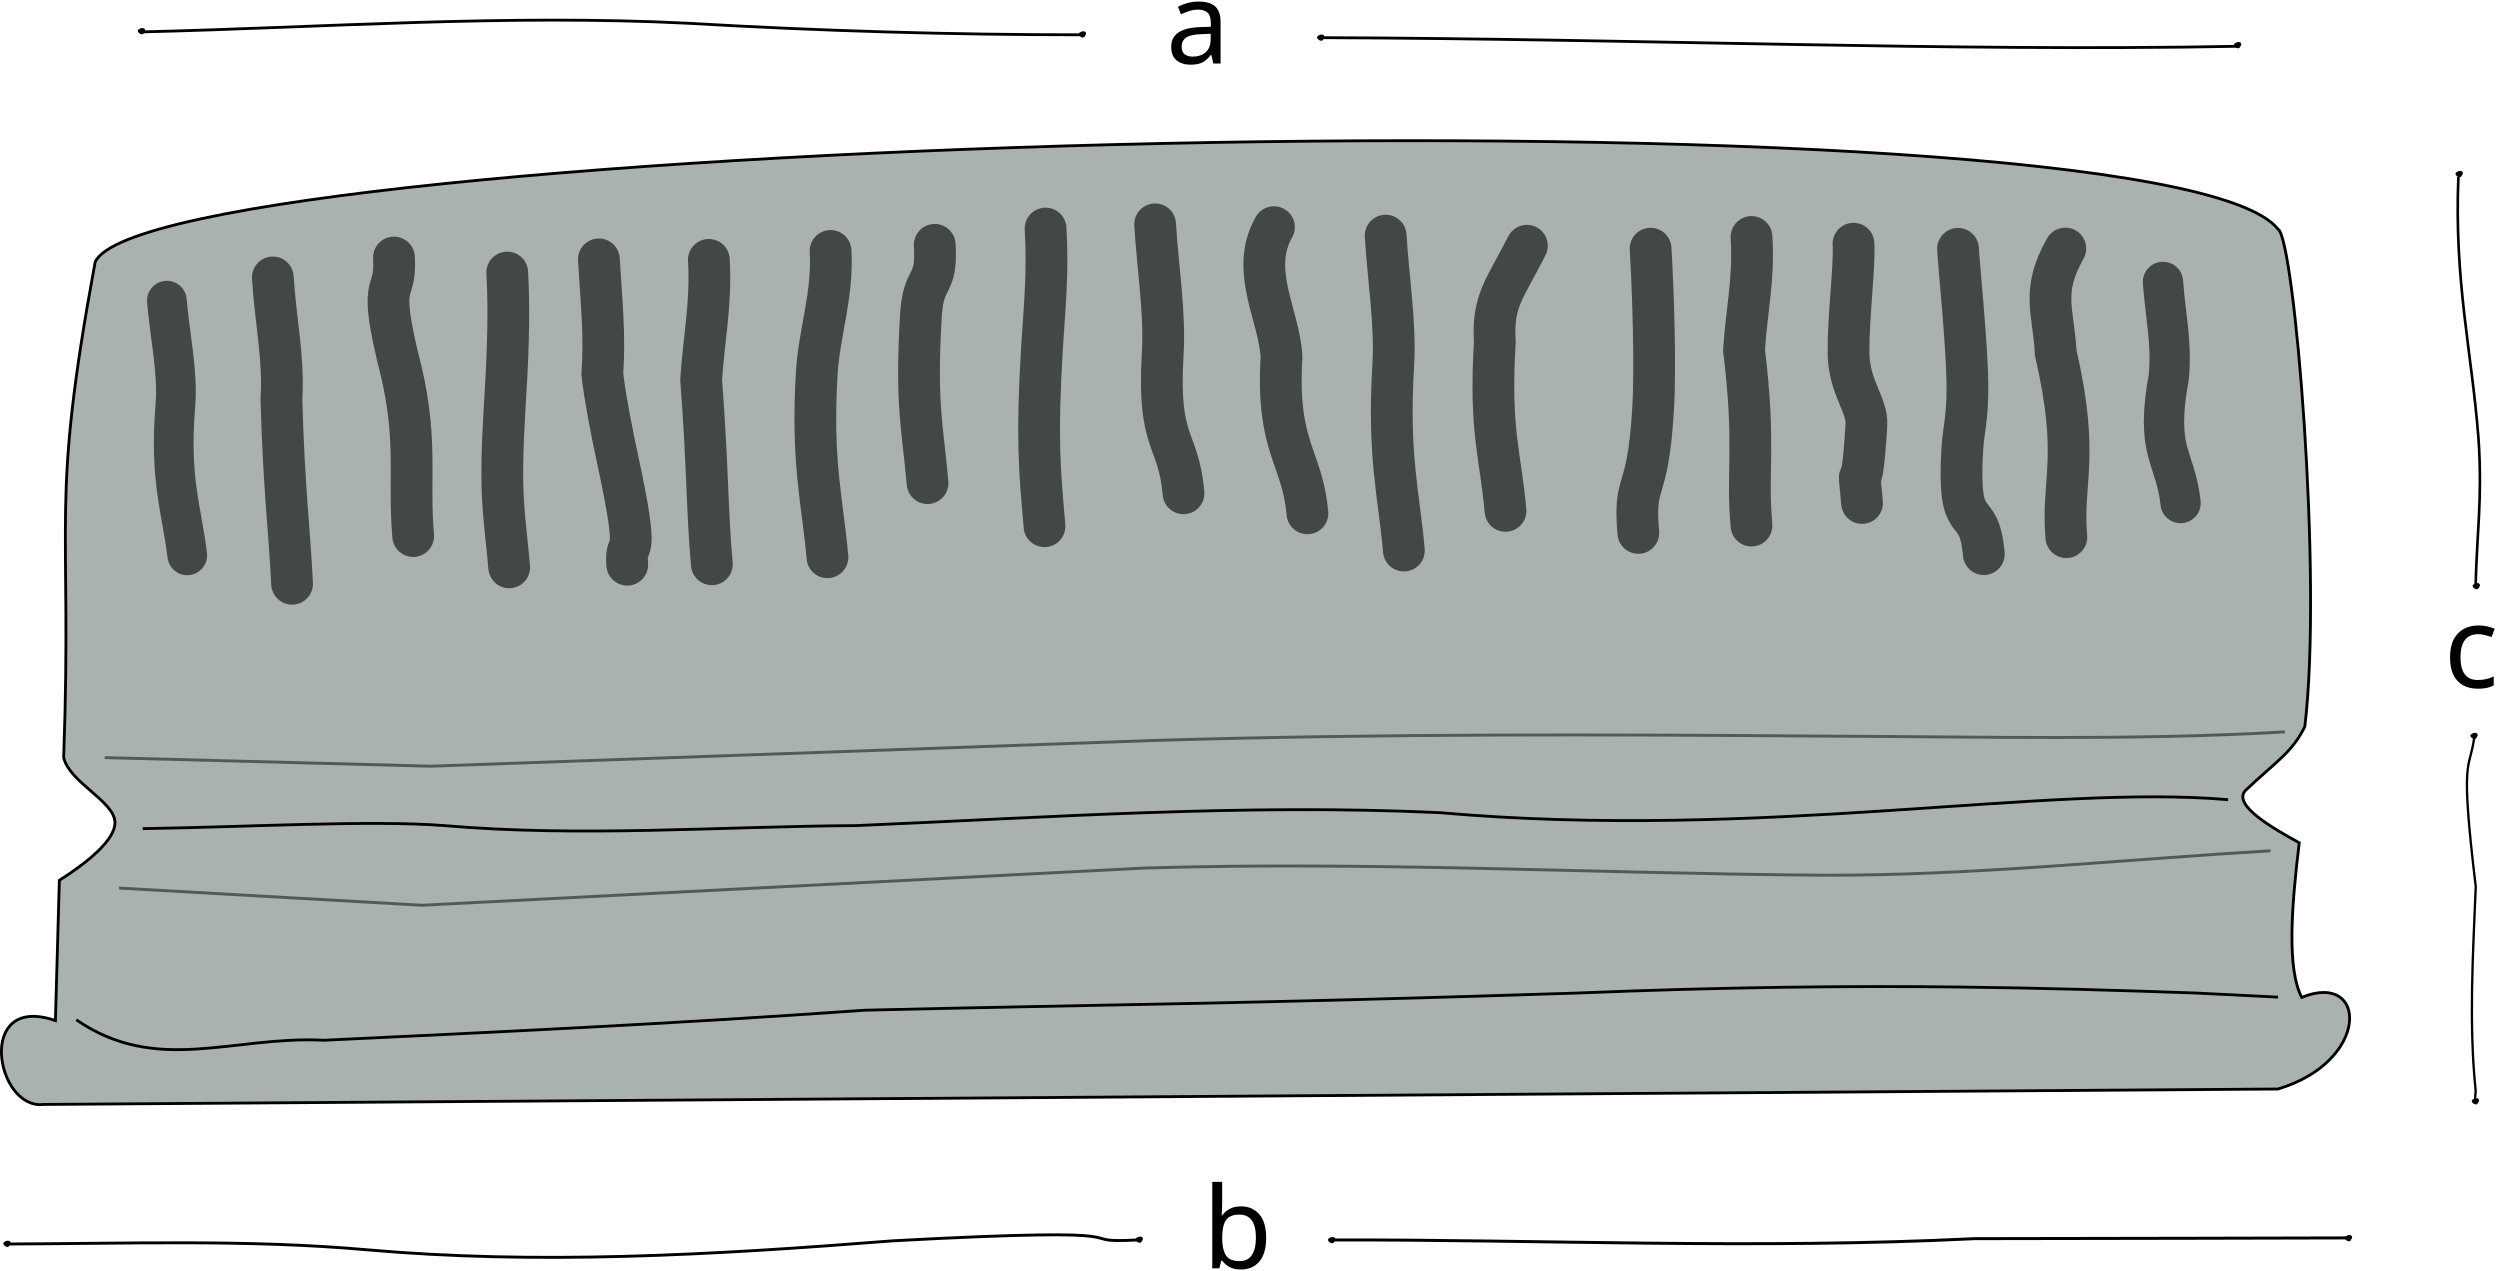
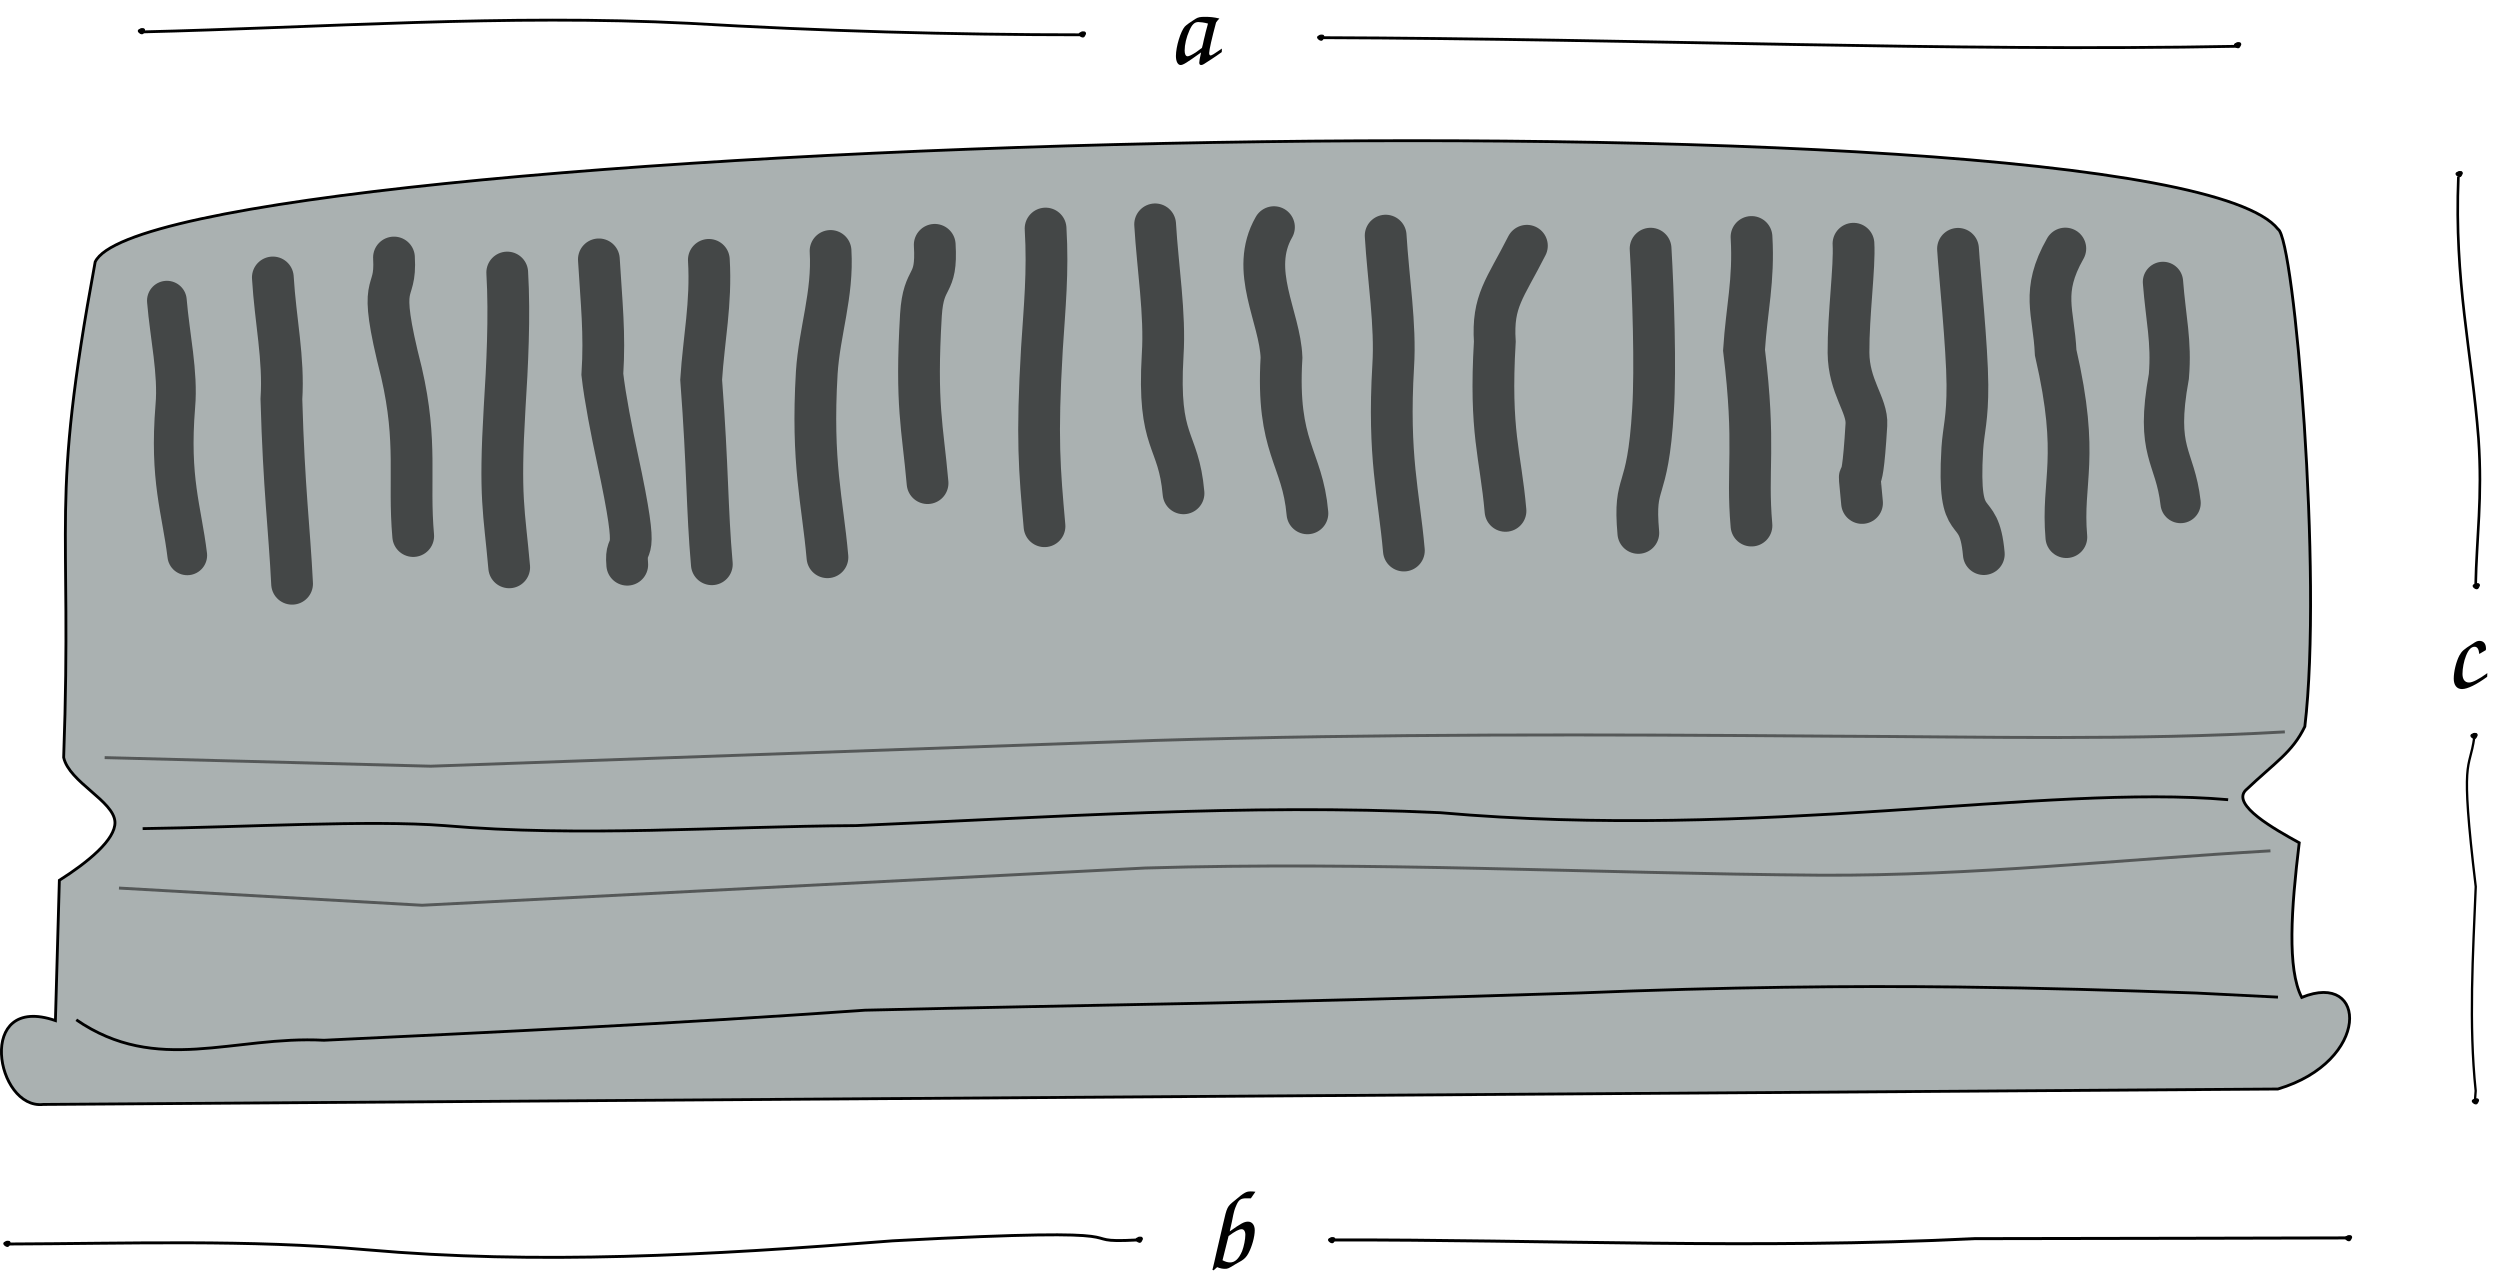
<svg xmlns="http://www.w3.org/2000/svg" viewBox="0 0 232.655 118.195">
  <path fill="#aab1b1" stroke="#000" stroke-width=".265" d="M212.002 21.33C201.11 7.516 14.277 12.836 8.857 24.376 4.59 47.522 6.752 47.636 5.925 70.492c.513 2.304 4.691 4.055 4.774 6.009.069 1.63-2.539 3.752-5.175 5.423l-.367 13.052c-7.468-2.565-5.544 8.316-1.122 7.805l207.953-1.435c8.638-2.572 8.358-11.038 2.215-8.525-1.366-2.649-.982-8.214-.232-14.39-2.298-1.268-6.316-3.514-4.986-4.888 2.774-2.63 4.347-3.526 5.508-5.931 1.673-14.027-.983-45.416-2.49-46.282z" />
  <path fill="none" stroke="#000" stroke-linecap="round" stroke-width="3.695" d="M15.53 27.98c.27 3.274 1.06 6.724.786 9.812-.558 6.844.592 9.615 1.111 13.89" opacity=".6" />
  <path fill="none" stroke="#000" stroke-linecap="round" stroke-width="3.886" d="M25.391 25.82c.242 4.048 1.042 7.512.797 11.33.241 8.464.73 11.89.994 17.176M36.664 23.964c.241 4.048-1.697 1.281.702 10.707 1.514 6.566.624 9.928 1.088 15.215M47.204 25.362c.242 4.048.002 8.76-.243 12.578-.5 8.463-.038 9.572.426 14.859M55.732 24.137c.242 4.048.569 6.889.324 10.707.248 2.198.878 5.38 1.386 7.735 2.316 10.727.676 7.064.931 9.975M65.967 24.183c.242 4.048-.471 7.334-.716 11.152.636 8.464.53 11.89.994 17.176M77.293 23.353c.242 4.048-1.038 7.512-1.283 11.33-.499 8.464.53 11.89.994 17.176M86.988 22.783c.242 4.048-1.038 2.7-1.283 6.518-.499 8.464.151 10.375.616 15.661M97.304 21.268c.242 4.048-.093 7.334-.338 11.152-.498 8.464-.226 11.266.238 16.552M107.499 20.878c.241 4.048.947 8.314.702 12.133-.499 8.463 1.475 7.612 1.94 12.898M118.558 21.138c-2.323 4.048.558 8.314.702 12.133-.499 8.463 1.948 9.215 2.412 14.502M128.952 21.927c.242 4.048.947 8.314.702 12.133-.499 8.463.53 11.889.994 17.176M142.097 22.87c-2.048 4.047-3.228 5.106-2.986 8.924-.498 8.463.53 10.463.994 15.75M153.607 23.14c.241 4.047.474 11.165.229 14.983-.499 8.464-1.834 6.186-1.37 11.473" opacity=".6" />
  <path fill="none" stroke="#000" stroke-linecap="round" stroke-width="3.75" d="M201.29 26.236c.265 3.438.82 5.542.55 8.786-1.313 7.19.581 7.3 1.09 11.791" opacity=".6" />
  <path fill="none" stroke="#000" stroke-linecap="round" stroke-width="3.886" d="M192.202 23.13c-2.3 4.047-1.076 5.864-.897 9.682 2.282 9.893.532 11.89.994 17.176M172.488 22.681c.127 2.123-.483 6.605-.462 10.133.019 3.197 1.78 4.894 1.664 6.71-.499 8.463-.87 1.998-.405 7.284M162.999 22.052c.241 4.048-.452 6.713-.697 10.531 1.1 9.029.23 11.042.694 16.328" opacity=".6" />
  <path fill="none" stroke="#000" stroke-width=".265" d="M13.275 77.113c9.52-.135 21.217-.815 28.065-.282 12.785 1.102 25.57.078 38.356 0 18.113-.77 36.226-2.055 54.339-1.2 29.741 2.62 56.339-2.695 73.32-1.209" />
  <path fill="none" stroke="#000" stroke-width=".275" d="M212.632 68.11c-14.091.818-28.183.448-42.274.399-21.39-.167-41.987-.233-62.98.4l-67.294 2.395-30.344-.799" opacity=".5" />
  <path fill="none" stroke="#000" stroke-width=".265" d="M7.1 94.905c7.517 5.166 14.59 1.462 23.053 1.903 16.12-.767 32.152-1.512 50.342-2.797 22.04-.53 34.786-.57 66.325-1.598 13.983-.568 25.347-.674 35.46-.56 7.904.09 15.045.315 22.074.56l7.64.383" />
  <path fill="none" stroke="#000" stroke-width=".272" d="M.788 115.77c11.295-.041 22.293-.439 33.36.538 15.751 1.39 31.773.522 48.943-.835 25.853-1.391 15.74.303 22.773-.081" />
  <path fill="none" stroke="#000" stroke-width=".279" d="M124.006 115.391c19.916-.036 39.3.885 59.755-.12 12.984-.022 29.184-.046 34.928-.069" />
-   <text xml:space="preserve" x="110.302" y="212.913" stroke-width=".265" font-family="sans-serif" font-size="10.583" font-weight="400" letter-spacing="0" style="line-height:1.25" transform="translate(1.609 -94.878)" word-spacing="0">
+   <text xml:space="preserve" x="110.302" y="212.913" stroke-width=".265" font-family="'Caveat',cursive" font-size="10.583" font-weight="400" letter-spacing="0" style="line-height:1.25" transform="translate(1.609 -94.878)" word-spacing="0">
    <tspan x="110.302" y="212.913">b</tspan>
  </text>
  <path stroke="#000" stroke-width=".115" d="M105.862 115.216c.11-.101.252-.077.372-.057.144.13.018.217-.014.32-.084.172-.18.134-.31.076-.364-.241-.048-.34-.048-.34zM.49 115.6c.11-.102.252-.078.372-.058.144.13.018.218-.014.32-.084.173-.18.134-.31.076-.364-.24-.048-.339-.048-.339zM123.772 115.257c.11-.101.252-.077.372-.057.144.13.018.217-.014.32-.084.172-.179.134-.309.076-.365-.241-.049-.34-.049-.34zM218.398 115.074c.11-.101.252-.077.371-.057.145.13.018.217-.014.32-.083.172-.179.134-.309.076-.365-.242-.048-.34-.048-.34zM228.698 16.047c.11-.101.252-.077.371-.057.145.13.018.218-.014.32-.083.173-.179.134-.309.076-.364-.241-.048-.339-.048-.339zM230.21 102.34c.11-.102.252-.078.371-.058.145.13.018.218-.014.32-.084.172-.179.134-.309.076-.365-.241-.048-.339-.048-.339z" />
-   <text xml:space="preserve" x="225.821" y="158.864" stroke-width=".265" font-family="sans-serif" font-size="10.583" font-weight="400" letter-spacing="0" style="line-height:1.25" transform="translate(1.609 -94.878)" word-spacing="0">
+   <text xml:space="preserve" x="225.821" y="158.864" stroke-width=".265" font-family="'Caveat',cursive" font-size="10.583" font-weight="400" letter-spacing="0" style="line-height:1.25" transform="translate(1.609 -94.878)" word-spacing="0">
    <tspan x="225.821" y="158.864">c</tspan>
  </text>
  <path fill="none" stroke="#000" stroke-width=".247" d="M230.387 54.521c.089-4.565.649-8.176.267-13.695-.624-8.125-2.27-14.575-1.872-24.374" />
  <path fill="none" stroke="#000" stroke-width=".217" d="M230.26 68.628c-.445 3.251-1.352 1.443.137 13.886-.255 6.34-.657 12.736-.005 19.001l-.068.91" />
  <path stroke="#000" stroke-width=".115" d="M230.29 54.397c.111-.1.253-.077.372-.057.145.13.018.218-.014.32-.083.173-.179.135-.309.077-.364-.242-.048-.34-.048-.34zM230.082 68.335c.11-.101.252-.077.372-.057.144.13.018.217-.014.32-.084.172-.18.134-.31.076-.364-.241-.048-.339-.048-.339z" />
-   <text xml:space="preserve" x="106.902" y="100.79" stroke-width=".265" font-family="sans-serif" font-size="10.583" font-weight="400" letter-spacing="0" style="line-height:1.25" transform="translate(1.609 -94.878)" word-spacing="0">
+   <text xml:space="preserve" x="106.902" y="100.79" stroke-width=".265" font-family="'Caveat',cursive" font-size="10.583" font-weight="400" letter-spacing="0" style="line-height:1.25" transform="translate(1.609 -94.878)" word-spacing="0">
    <tspan x="106.902" y="100.79">a</tspan>
  </text>
  <path fill="none" stroke="#000" stroke-width=".265" d="M100.76 3.24a628.047 628.047 0 0 1-36.615-1.07c-17.016-.865-34.033.392-51.049.802M122.944 3.506c29.455.098 58.609 1.314 85.259.802" />
  <path stroke="#000" stroke-width=".115" d="M13.007 2.748c.11-.1.251-.077.37-.057.145.13.02.218-.013.32-.084.173-.179.135-.309.077-.365-.242-.049-.34-.049-.34zM100.57 3.05c.111-.102.252-.078.372-.058.145.13.018.218-.014.32-.084.173-.179.134-.309.076-.365-.241-.048-.339-.048-.339zM122.754 3.35c.11-.101.252-.077.371-.057.145.13.019.217-.014.32-.083.172-.178.134-.308.076-.365-.242-.049-.34-.049-.34zM208.08 4.051c.11-.1.252-.077.371-.057.145.13.018.218-.014.32-.083.173-.179.134-.309.076-.365-.24-.048-.339-.048-.339z" />
  <path fill="none" stroke="#000" stroke-width=".275" d="M211.292 79.18c-14.092.819-27.649 2.32-41.74 2.27-21.391-.166-41.987-1.301-62.98-.67l-67.294 3.465-28.206-1.6" opacity=".5" />
  <path fill="none" stroke="#000" stroke-linecap="round" stroke-width="3.886" d="M182.216 23.155c.127 2.123.854 9.125.875 12.653.02 3.197-.358 4.138-.475 5.953-.499 8.464 1.537 4.52 2.002 9.806" opacity=".6" />
</svg>
